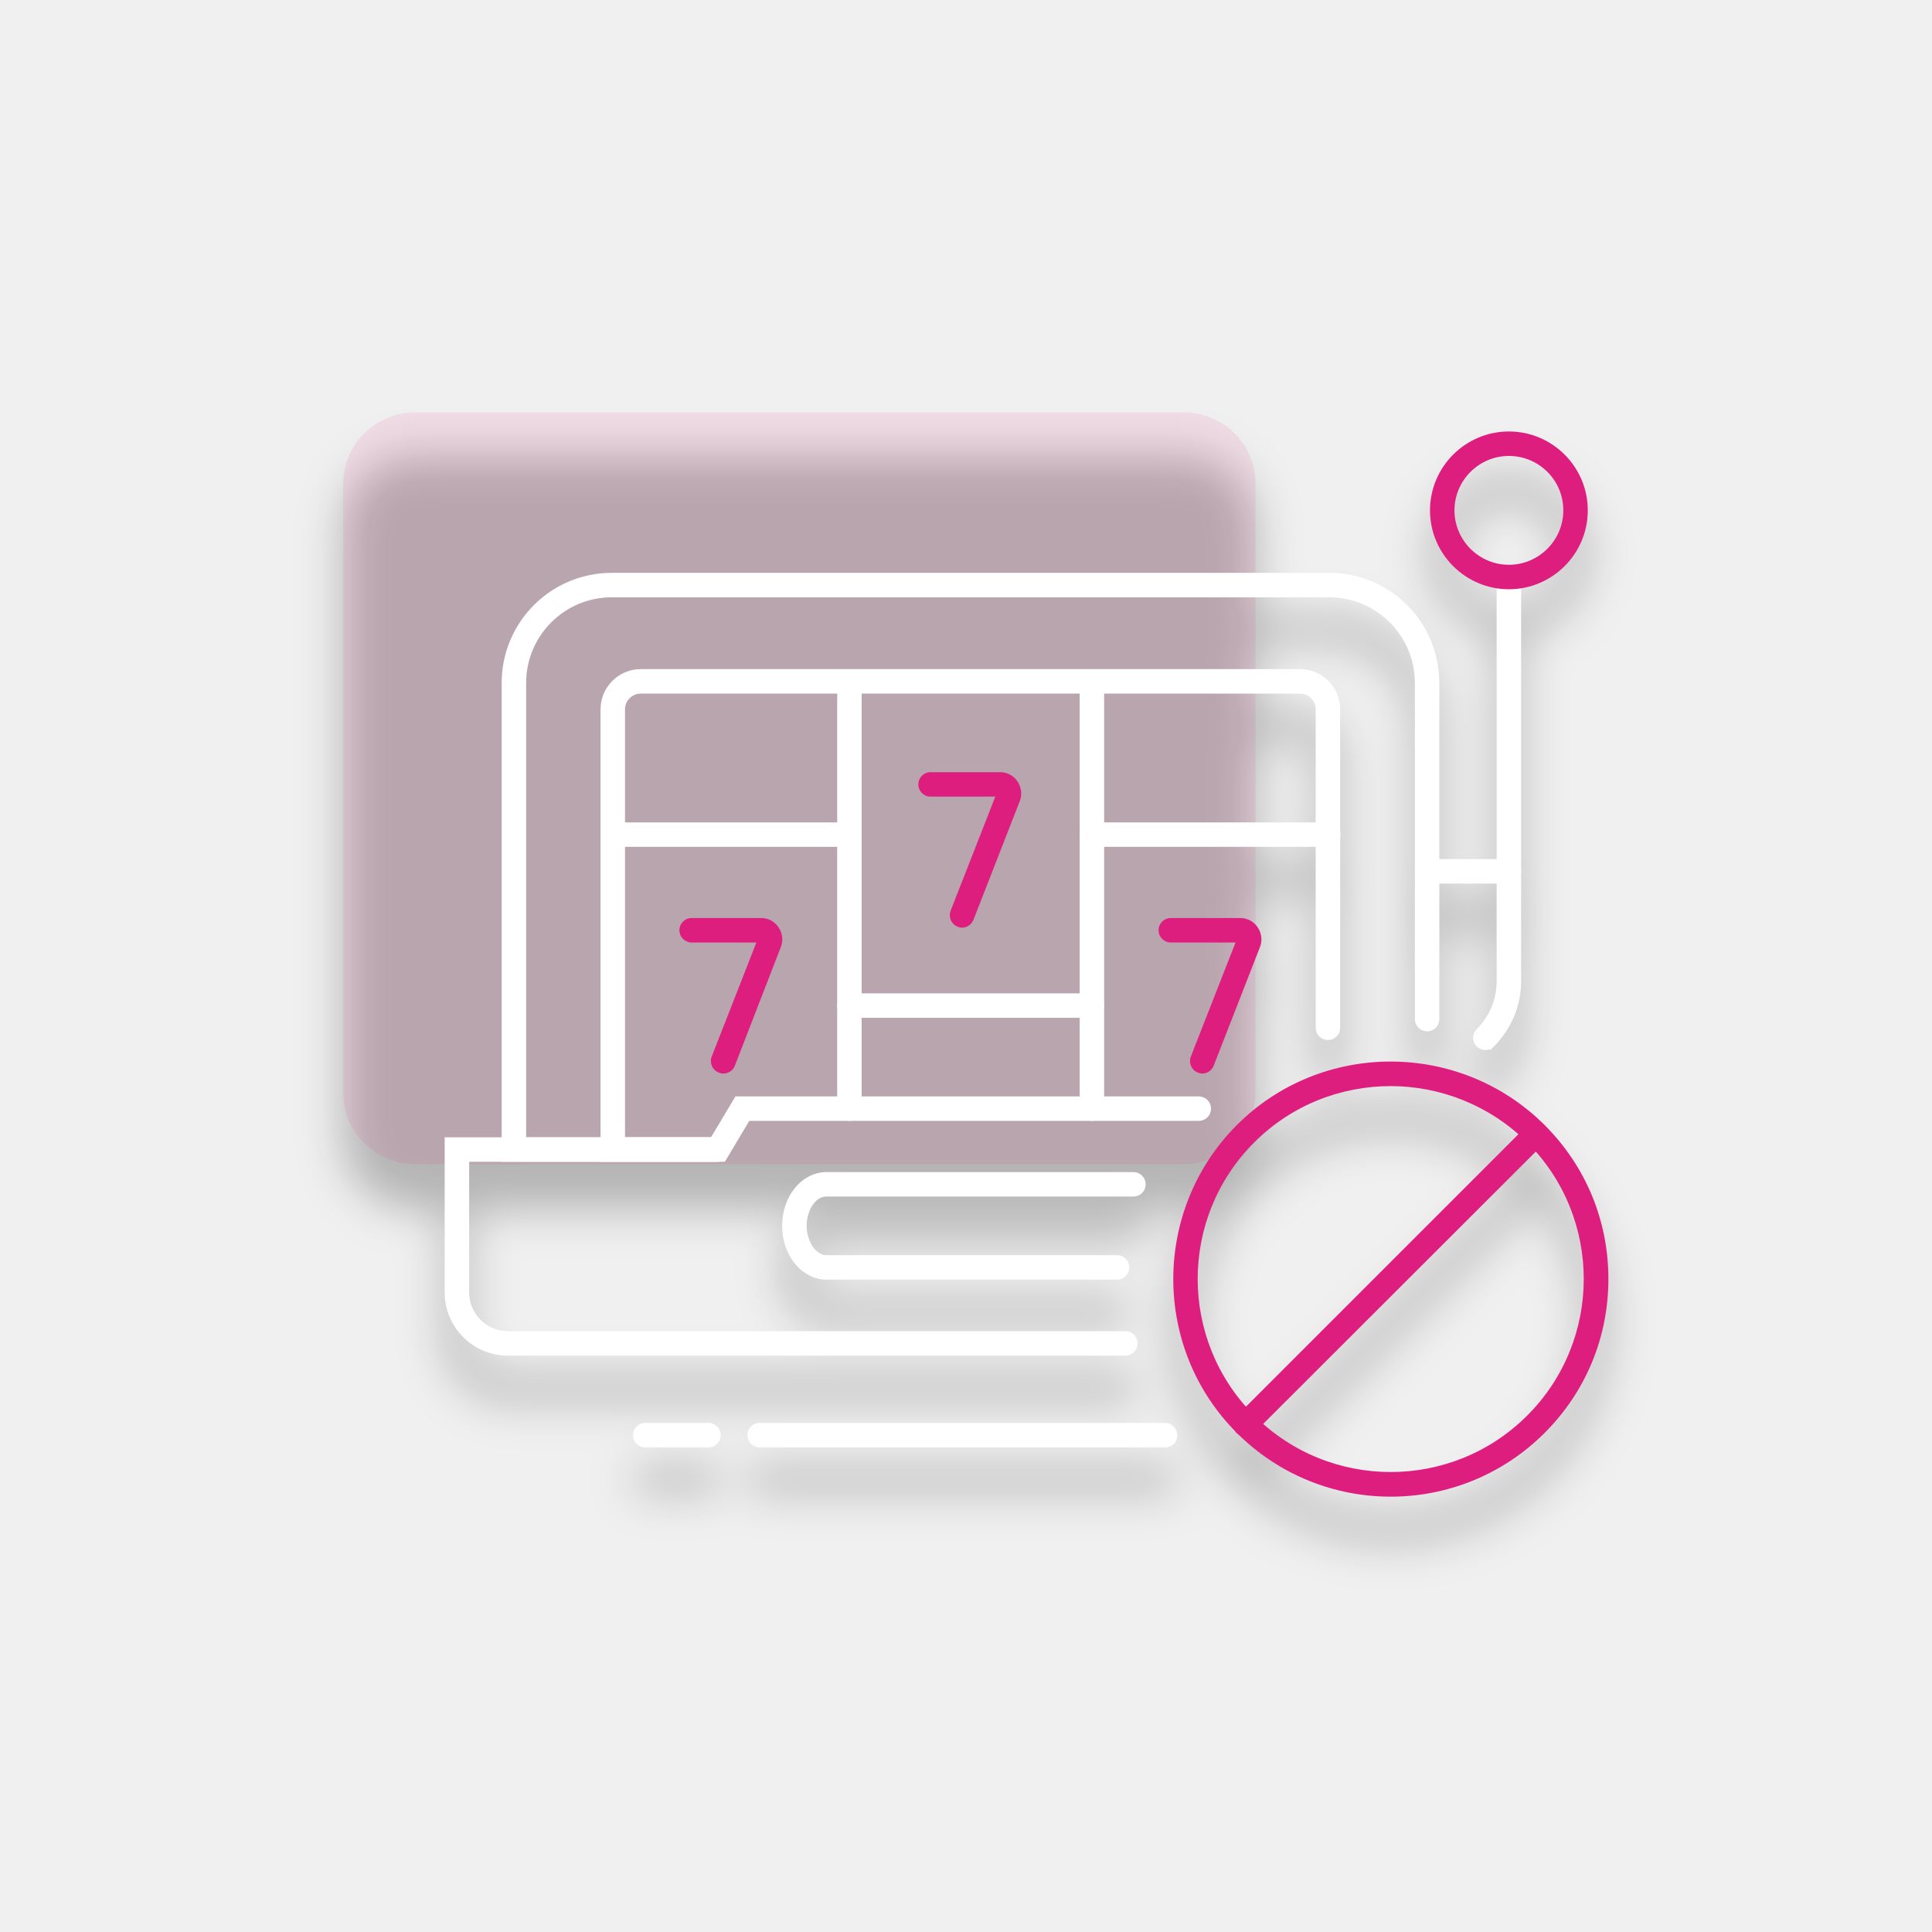
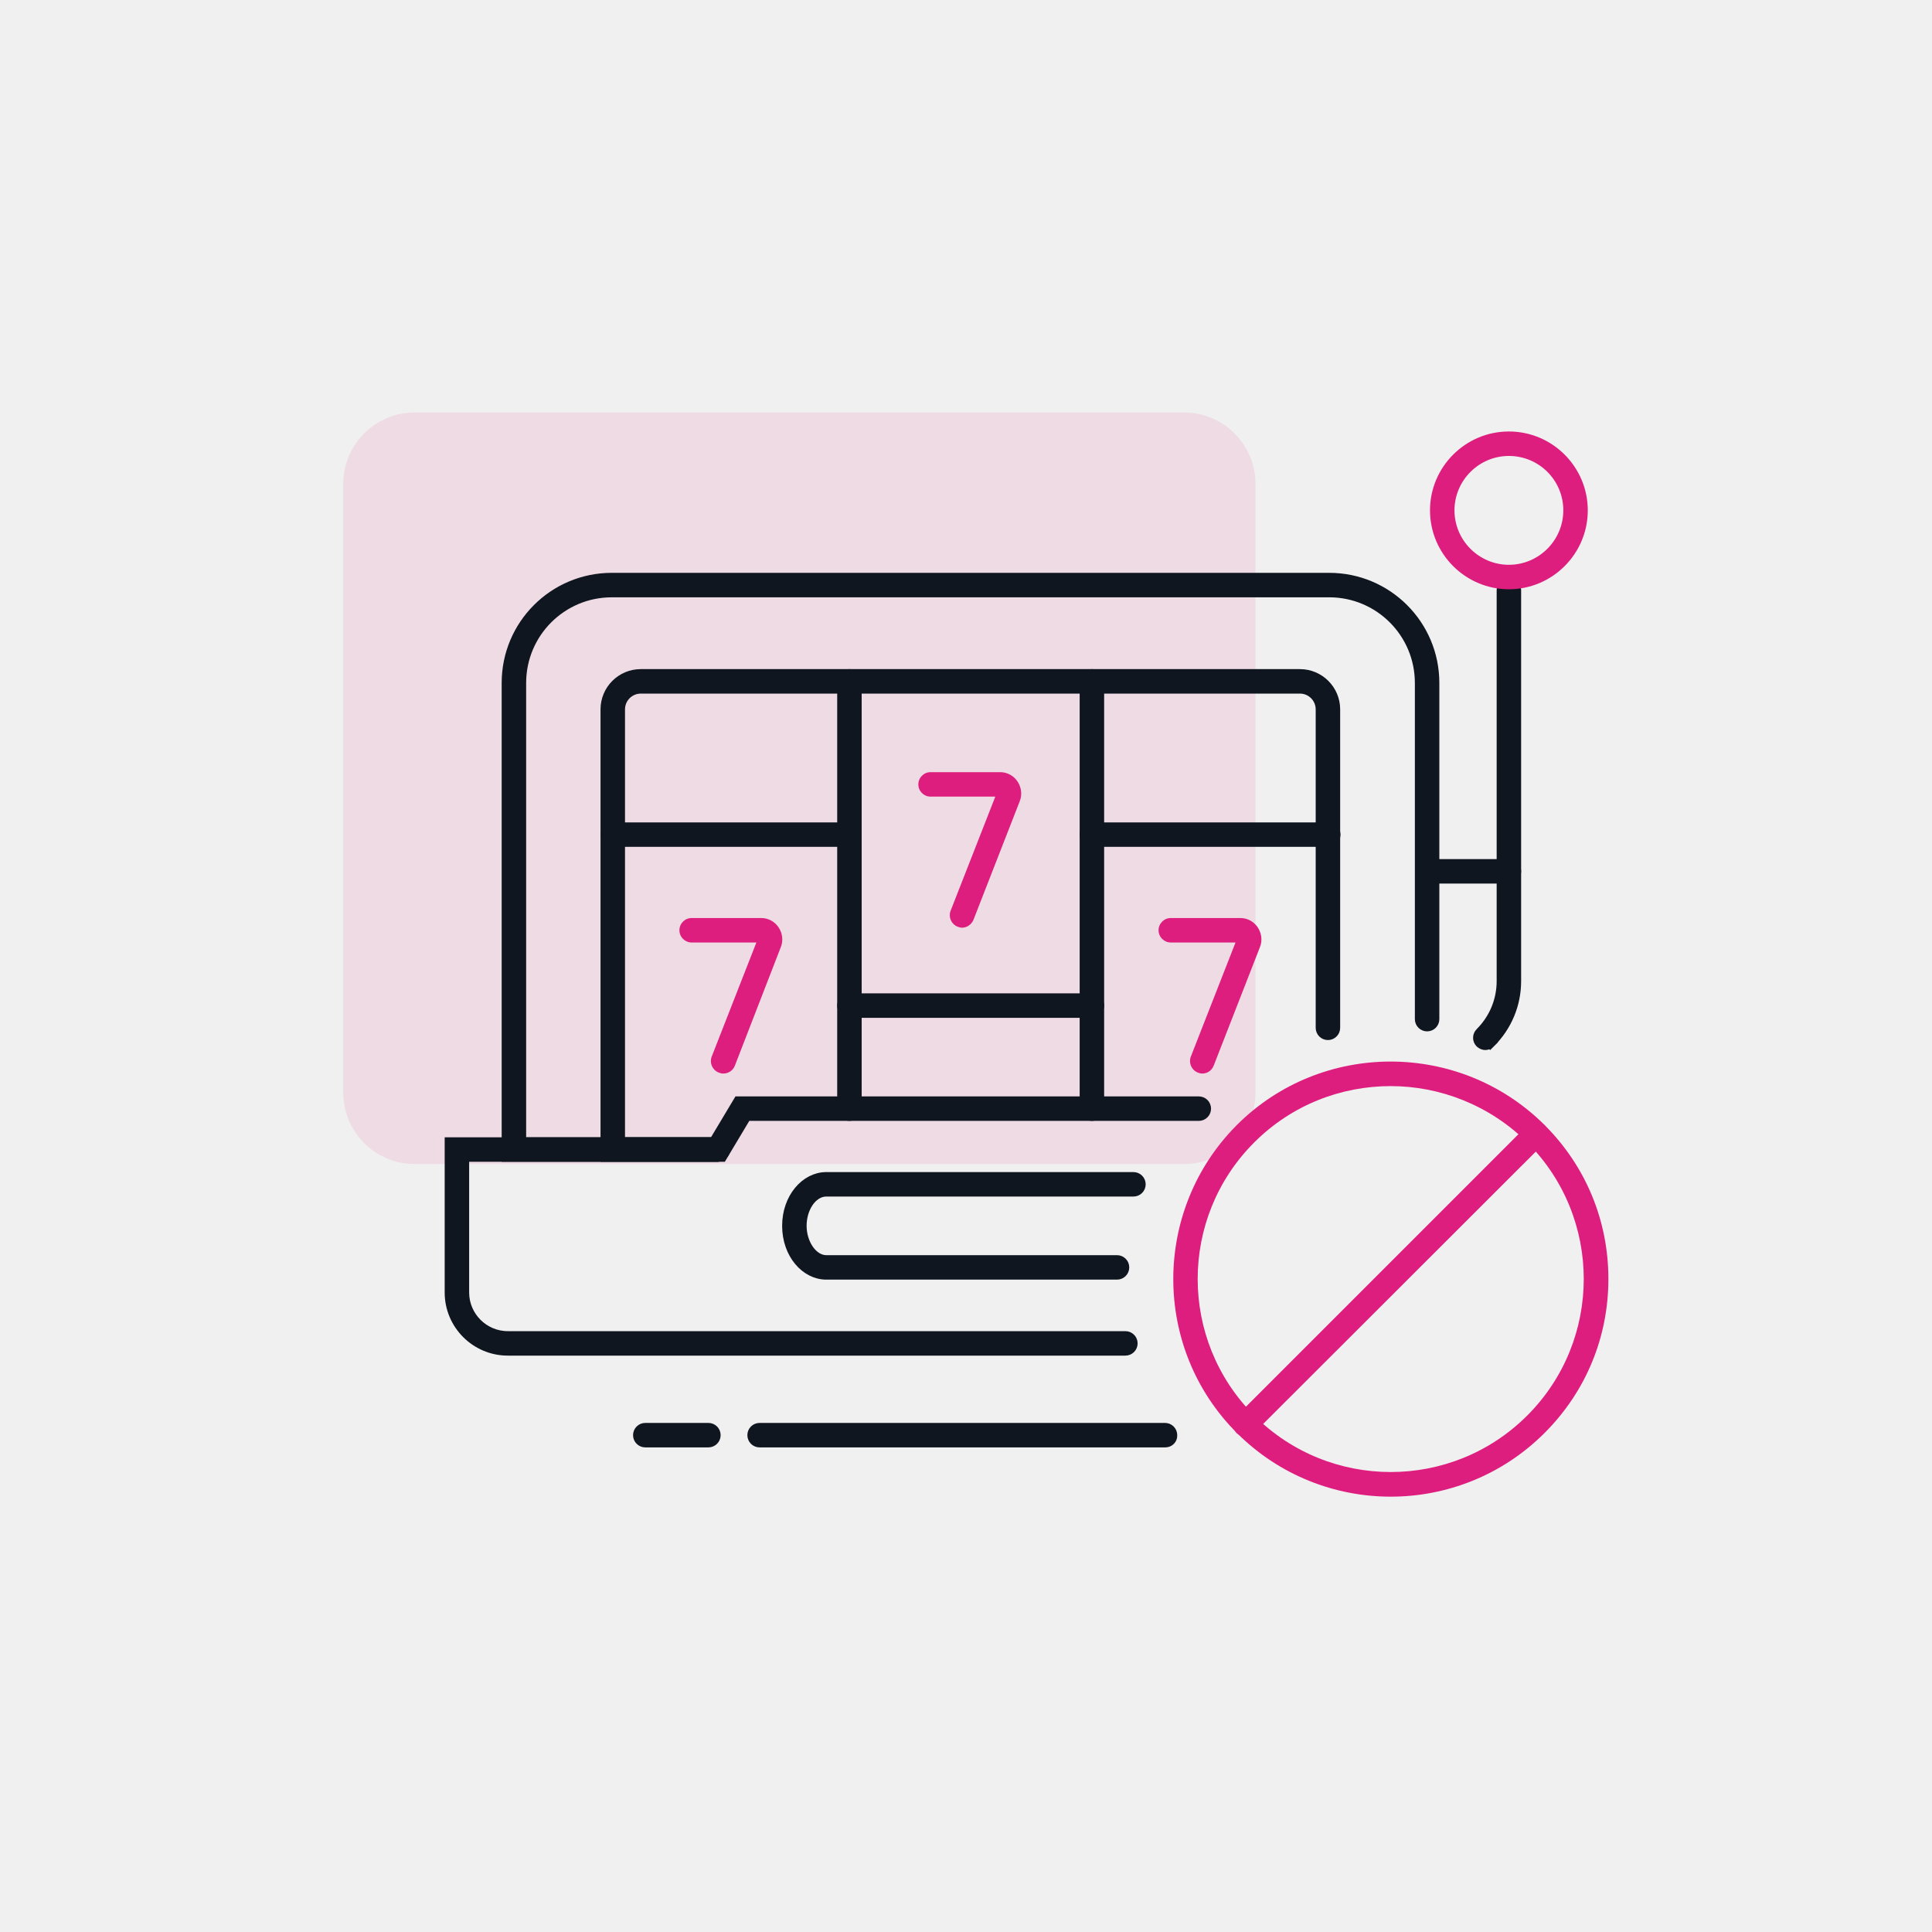
<svg xmlns="http://www.w3.org/2000/svg" width="174" height="174" viewBox="0 0 174 174" fill="none">
-   <g filter="url(#filter0_d)">
-     <path opacity="0.1" d="M106.633 104.835H37.352C33.785 104.835 30.914 101.935 30.914 98.397V43.587C30.914 40.02 33.814 37.149 37.352 37.149H106.633C110.2 37.149 113.071 40.049 113.071 43.587V98.397C113.071 101.964 110.2 104.835 106.633 104.835Z" fill="#DE1E7E" />
-     <path d="M64.641 104.132H45.682V61.509C45.682 56.304 49.895 52.091 55.1 52.091H119.712C124.917 52.091 129.13 56.304 129.13 61.509V91.785C129.13 92.118 128.861 92.387 128.528 92.387C128.195 92.387 127.926 92.118 127.926 91.785V61.509C127.926 56.97 124.251 53.295 119.712 53.295H55.1C50.561 53.295 46.886 56.97 46.886 61.509V102.428V102.928H47.386H64.641C64.974 102.928 65.243 103.197 65.243 103.53C65.243 103.842 64.965 104.132 64.641 104.132Z" fill="white" stroke="white" />
-     <path d="M40.549 116.406V102.928H64.032H64.316L64.461 102.685L66.519 99.245H107.967C108.3 99.245 108.569 99.514 108.569 99.847C108.569 100.18 108.3 100.449 107.967 100.449H67.483H67.2L67.054 100.692L64.996 104.132H42.253H41.753V104.632V116.406C41.753 118.596 43.543 120.386 45.733 120.386H101.355C101.688 120.386 101.957 120.655 101.957 120.988C101.957 121.321 101.688 121.59 101.355 121.59H45.733C42.877 121.59 40.549 119.262 40.549 116.406Z" fill="white" stroke="white" />
-     <path d="M133.777 94.069C133.636 94.069 133.492 94.017 133.337 93.885C133.108 93.645 133.112 93.274 133.348 93.037C134.601 91.784 135.292 90.121 135.292 88.363V53.157C135.292 52.824 135.561 52.555 135.894 52.555C136.227 52.555 136.496 52.824 136.496 53.157V88.363C136.496 90.433 135.679 92.394 134.206 93.867L134.56 94.221L134.206 93.867C134.06 94.014 133.894 94.069 133.777 94.069Z" fill="white" stroke="white" />
-     <path d="M135.894 79.076H128.702C128.369 79.076 128.1 78.807 128.1 78.474C128.1 78.141 128.369 77.872 128.702 77.872H135.894C136.227 77.872 136.496 78.141 136.496 78.474C136.496 78.807 136.227 79.076 135.894 79.076Z" fill="white" stroke="white" />
-     <path d="M64.641 104.132H54.585V63.887C54.585 62.162 55.985 60.762 57.71 60.762H117.073C118.798 60.762 120.198 62.162 120.198 63.887V92.568C120.198 92.901 119.929 93.17 119.596 93.17C119.263 93.17 118.994 92.901 118.994 92.568V63.887C118.994 62.828 118.132 61.966 117.073 61.966H57.71C56.651 61.966 55.789 62.828 55.789 63.887V102.428V102.928H56.289H64.641C64.974 102.928 65.243 103.197 65.243 103.53C65.243 103.842 64.965 104.132 64.641 104.132Z" fill="white" stroke="white" />
-     <path d="M76.502 100.449C76.169 100.449 75.9 100.18 75.9 99.847V61.364C75.9 61.031 76.169 60.762 76.502 60.762C76.835 60.762 77.104 61.031 77.104 61.364V99.847C77.104 100.18 76.835 100.449 76.502 100.449Z" fill="white" stroke="white" />
-     <path d="M98.339 100.449C98.006 100.449 97.737 100.18 97.737 99.847V61.364C97.737 61.031 98.006 60.762 98.339 60.762C98.672 60.762 98.941 61.031 98.941 61.364V99.847C98.941 100.18 98.672 100.449 98.339 100.449Z" fill="white" stroke="white" />
-     <path d="M100.601 114.746H74.414C72.575 114.746 70.941 112.893 70.941 110.403C70.941 107.913 72.575 106.06 74.414 106.06H102.08C102.413 106.06 102.682 106.329 102.682 106.662C102.682 106.995 102.413 107.264 102.08 107.264H74.414C73.71 107.264 73.132 107.709 72.755 108.273C72.373 108.844 72.145 109.602 72.145 110.403C72.145 111.194 72.383 111.952 72.766 112.523C73.142 113.082 73.718 113.542 74.414 113.542H100.601C100.934 113.542 101.203 113.811 101.203 114.144C101.203 114.477 100.934 114.746 100.601 114.746Z" fill="white" stroke="white" />
-     <path d="M105.524 129.253V129.265L105.525 129.277C105.539 129.587 105.289 129.855 104.951 129.855H68.411C68.078 129.855 67.809 129.586 67.809 129.253C67.809 128.92 68.078 128.651 68.411 128.651H104.922C105.255 128.651 105.524 128.92 105.524 129.253Z" fill="white" stroke="white" />
-     <path d="M63.8 129.855H58.116C57.783 129.855 57.514 129.586 57.514 129.253C57.514 128.92 57.783 128.651 58.116 128.651H63.8C64.133 128.651 64.402 128.92 64.402 129.253C64.402 129.586 64.133 129.855 63.8 129.855Z" fill="white" stroke="white" />
-     <path d="M76.502 75.77H55.216C54.883 75.77 54.614 75.501 54.614 75.168C54.614 74.835 54.883 74.566 55.216 74.566H76.502C76.835 74.566 77.104 74.835 77.104 75.168C77.104 75.501 76.835 75.77 76.502 75.77Z" fill="white" stroke="white" />
-     <path d="M119.625 75.77H98.339C98.006 75.77 97.737 75.501 97.737 75.168C97.737 74.835 98.006 74.566 98.339 74.566H119.625C119.958 74.566 120.227 74.835 120.227 75.168C120.227 75.501 119.958 75.77 119.625 75.77Z" fill="white" stroke="white" />
-     <path d="M98.339 91.169H76.502C76.169 91.169 75.9 90.9 75.9 90.567C75.9 90.234 76.169 89.965 76.502 89.965H98.339C98.672 89.965 98.941 90.234 98.941 90.567C98.941 90.9 98.672 91.169 98.339 91.169Z" fill="white" stroke="white" />
-     <path d="M65.134 96.686C64.989 96.686 64.873 96.657 64.728 96.599C64.148 96.367 63.887 95.729 64.09 95.178L68.121 84.883H62.292C61.683 84.883 61.19 84.39 61.19 83.781C61.19 83.172 61.683 82.679 62.292 82.679H68.556C69.194 82.679 69.774 82.998 70.122 83.52C70.47 84.042 70.557 84.709 70.325 85.289L66.178 95.99C66.004 96.425 65.598 96.686 65.134 96.686Z" fill="#DE1E7E" />
-     <path d="M108.286 96.686C108.141 96.686 108.025 96.657 107.88 96.599C107.3 96.367 107.039 95.729 107.242 95.178L111.273 84.883H105.444C104.835 84.883 104.342 84.39 104.342 83.781C104.342 83.172 104.835 82.679 105.444 82.679H111.708C112.346 82.679 112.926 82.998 113.274 83.52C113.622 84.042 113.709 84.709 113.477 85.289L109.301 95.99C109.127 96.425 108.721 96.686 108.286 96.686Z" fill="#DE1E7E" />
-     <path d="M86.652 83.549C86.507 83.549 86.391 83.52 86.246 83.462C85.666 83.23 85.405 82.592 85.608 82.041L89.639 71.746H83.81C83.201 71.746 82.708 71.253 82.708 70.644C82.708 70.035 83.201 69.542 83.81 69.542H90.074C90.712 69.542 91.292 69.861 91.64 70.383C91.988 70.905 92.075 71.572 91.843 72.152L87.667 82.853C87.493 83.259 87.087 83.549 86.652 83.549Z" fill="#DE1E7E" />
-     <path d="M125.251 134.792C120.234 134.792 115.217 132.878 111.389 129.05C103.762 121.423 103.762 108.982 111.389 101.326C119.016 93.699 131.457 93.699 139.113 101.326C142.825 105.038 144.855 109.939 144.855 115.188C144.855 120.437 142.825 125.338 139.113 129.05C135.285 132.878 130.268 134.792 125.251 134.792ZM125.251 97.817C120.785 97.817 116.348 99.499 112.955 102.892C106.169 109.678 106.169 120.698 112.955 127.484C119.741 134.27 130.761 134.27 137.547 127.484C144.333 120.698 144.333 109.678 137.547 102.892C134.154 99.528 129.688 97.817 125.251 97.817Z" fill="#DE1E7E" />
-     <path d="M112.172 129.398C111.882 129.398 111.621 129.282 111.389 129.079C110.954 128.644 110.954 127.948 111.389 127.513L137.547 101.355C137.982 100.92 138.678 100.92 139.113 101.355C139.548 101.79 139.548 102.486 139.113 102.921L112.955 129.05C112.723 129.282 112.462 129.398 112.172 129.398Z" fill="#DE1E7E" />
-     <path d="M135.894 53.07C131.979 53.07 128.789 49.88 128.789 45.965C128.789 42.05 131.979 38.86 135.894 38.86C139.809 38.86 142.999 42.05 142.999 45.965C142.999 49.88 139.809 53.07 135.894 53.07ZM135.894 41.064C133.197 41.064 130.993 43.268 130.993 45.965C130.993 48.662 133.197 50.866 135.894 50.866C138.591 50.866 140.795 48.662 140.795 45.965C140.795 43.239 138.591 41.064 135.894 41.064Z" fill="#DE1E7E" />
-   </g>
-   <defs>
-     <filter id="filter0_d" x="-4" y="0" width="182" height="182" filterUnits="userSpaceOnUse" color-interpolation-filters="sRGB">
-       <feFlood flood-opacity="0" result="BackgroundImageFix" />
-       <feColorMatrix in="SourceAlpha" type="matrix" values="0 0 0 0 0 0 0 0 0 0 0 0 0 0 0 0 0 0 127 0" />
-       <feOffset dy="4" />
-       <feGaussianBlur stdDeviation="2" />
-       <feColorMatrix type="matrix" values="0 0 0 0 0 0 0 0 0 0 0 0 0 0 0 0 0 0 0.25 0" />
-       <feBlend mode="normal" in2="BackgroundImageFix" result="effect1_dropShadow" />
-       <feBlend mode="normal" in="SourceGraphic" in2="effect1_dropShadow" result="shape" />
-     </filter>
-   </defs>
+   <path opacity="0.1" d="M106.633 104.835H37.352C33.785 104.835 30.914 101.935 30.914 98.397V43.587C30.914 40.02 33.814 37.149 37.352 37.149H106.633C110.2 37.149 113.071 40.049 113.071 43.587V98.397C113.071 101.964 110.2 104.835 106.633 104.835Z" fill="#DE1E7E" />
+   <path d="M64.641 104.132H45.682V61.509C45.682 56.304 49.895 52.091 55.1 52.091H119.712C124.917 52.091 129.13 56.304 129.13 61.509V91.785C129.13 92.118 128.861 92.387 128.528 92.387C128.195 92.387 127.926 92.118 127.926 91.785V61.509C127.926 56.97 124.251 53.295 119.712 53.295H55.1C50.561 53.295 46.886 56.97 46.886 61.509V102.428V102.928H47.386H64.641C64.974 102.928 65.243 103.197 65.243 103.53C65.243 103.842 64.965 104.132 64.641 104.132Z" fill="#0F161F" stroke="#0F161F" />
+   <path d="M40.549 116.406V102.928H64.032H64.316L64.461 102.685L66.52 99.245H107.967C108.3 99.245 108.569 99.514 108.569 99.847C108.569 100.18 108.3 100.449 107.967 100.449H67.483H67.2L67.054 100.692L64.996 104.132H42.253H41.753V104.632V116.406C41.753 118.596 43.543 120.386 45.733 120.386H101.355C101.688 120.386 101.957 120.655 101.957 120.988C101.957 121.321 101.688 121.59 101.355 121.59H45.733C42.877 121.59 40.549 119.262 40.549 116.406Z" fill="#0F161F" stroke="#0F161F" />
+   <path d="M133.777 94.069C133.636 94.069 133.492 94.017 133.337 93.885C133.108 93.645 133.112 93.274 133.348 93.037C134.601 91.784 135.292 90.121 135.292 88.363V53.157C135.292 52.824 135.561 52.555 135.894 52.555C136.227 52.555 136.496 52.824 136.496 53.157V88.363C136.496 90.433 135.68 92.394 134.207 93.867L134.56 94.221L134.207 93.867C134.06 94.014 133.895 94.069 133.777 94.069Z" fill="#0F161F" stroke="#0F161F" />
+   <path d="M135.894 79.076H128.702C128.369 79.076 128.1 78.807 128.1 78.474C128.1 78.141 128.369 77.872 128.702 77.872H135.894C136.227 77.872 136.496 78.141 136.496 78.474C136.496 78.807 136.227 79.076 135.894 79.076Z" fill="#0F161F" stroke="#0F161F" />
+   <path d="M64.641 104.132H54.585V63.887C54.585 62.162 55.985 60.762 57.71 60.762H117.073C118.798 60.762 120.198 62.162 120.198 63.887V92.568C120.198 92.901 119.929 93.17 119.596 93.17C119.263 93.17 118.994 92.901 118.994 92.568V63.887C118.994 62.828 118.132 61.966 117.073 61.966H57.71C56.651 61.966 55.789 62.828 55.789 63.887V102.428V102.928H56.289H64.641C64.974 102.928 65.243 103.197 65.243 103.53C65.243 103.842 64.965 104.132 64.641 104.132Z" fill="#0F161F" stroke="#0F161F" />
+   <path d="M76.502 100.449C76.169 100.449 75.9 100.18 75.9 99.847V61.364C75.9 61.031 76.169 60.762 76.502 60.762C76.835 60.762 77.104 61.031 77.104 61.364V99.847C77.104 100.18 76.835 100.449 76.502 100.449Z" fill="#0F161F" stroke="#0F161F" />
+   <path d="M98.339 100.449C98.006 100.449 97.737 100.18 97.737 99.847V61.364C97.737 61.031 98.006 60.762 98.339 60.762C98.672 60.762 98.941 61.031 98.941 61.364V99.847C98.941 100.18 98.672 100.449 98.339 100.449Z" fill="#0F161F" stroke="#0F161F" />
+   <path d="M100.601 114.746H74.414C72.575 114.746 70.941 112.893 70.941 110.403C70.941 107.913 72.575 106.06 74.414 106.06H102.08C102.413 106.06 102.682 106.329 102.682 106.662C102.682 106.995 102.413 107.264 102.08 107.264H74.414C73.71 107.264 73.133 107.709 72.755 108.273C72.373 108.844 72.145 109.602 72.145 110.403C72.145 111.194 72.383 111.952 72.766 112.523C73.142 113.082 73.718 113.542 74.414 113.542H100.601C100.934 113.542 101.203 113.811 101.203 114.144C101.203 114.477 100.934 114.746 100.601 114.746Z" fill="#0F161F" stroke="#0F161F" />
+   <path d="M105.524 129.253V129.265L105.525 129.277C105.539 129.587 105.289 129.855 104.951 129.855H68.411C68.078 129.855 67.809 129.586 67.809 129.253C67.809 128.92 68.078 128.651 68.411 128.651H104.922C105.255 128.651 105.524 128.92 105.524 129.253Z" fill="#0F161F" stroke="#0F161F" />
+   <path d="M63.8 129.855H58.116C57.783 129.855 57.514 129.586 57.514 129.253C57.514 128.92 57.783 128.651 58.116 128.651H63.8C64.133 128.651 64.402 128.92 64.402 129.253C64.402 129.586 64.133 129.855 63.8 129.855Z" fill="#0F161F" stroke="#0F161F" />
+   <path d="M76.502 75.77H55.216C54.883 75.77 54.614 75.501 54.614 75.168C54.614 74.835 54.883 74.566 55.216 74.566H76.502C76.835 74.566 77.104 74.835 77.104 75.168C77.104 75.501 76.835 75.77 76.502 75.77Z" fill="#0F161F" stroke="#0F161F" />
+   <path d="M119.625 75.77H98.339C98.006 75.77 97.737 75.501 97.737 75.168C97.737 74.835 98.006 74.566 98.339 74.566H119.625C119.958 74.566 120.227 74.835 120.227 75.168C120.227 75.501 119.958 75.77 119.625 75.77Z" fill="#0F161F" stroke="#0F161F" />
+   <path d="M98.339 91.169H76.502C76.169 91.169 75.9 90.9 75.9 90.567C75.9 90.234 76.169 89.965 76.502 89.965H98.339C98.672 89.965 98.941 90.234 98.941 90.567C98.941 90.9 98.672 91.169 98.339 91.169Z" fill="#0F161F" stroke="#0F161F" />
+   <path d="M65.134 96.686C64.989 96.686 64.873 96.657 64.728 96.599C64.148 96.367 63.887 95.729 64.09 95.178L68.121 84.883H62.292C61.683 84.883 61.19 84.39 61.19 83.781C61.19 83.172 61.683 82.679 62.292 82.679H68.556C69.194 82.679 69.774 82.998 70.122 83.52C70.47 84.042 70.557 84.709 70.325 85.289L66.178 95.99C66.004 96.425 65.598 96.686 65.134 96.686Z" fill="#DE1E7E" />
+   <path d="M108.286 96.686C108.141 96.686 108.025 96.657 107.88 96.599C107.3 96.367 107.039 95.729 107.242 95.178L111.273 84.883H105.444C104.835 84.883 104.342 84.39 104.342 83.781C104.342 83.172 104.835 82.679 105.444 82.679H111.708C112.346 82.679 112.926 82.998 113.274 83.52C113.622 84.042 113.709 84.709 113.477 85.289L109.301 95.99C109.127 96.425 108.721 96.686 108.286 96.686Z" fill="#DE1E7E" />
+   <path d="M86.652 83.549C86.507 83.549 86.391 83.52 86.246 83.462C85.666 83.23 85.405 82.592 85.608 82.041L89.639 71.746H83.81C83.201 71.746 82.708 71.253 82.708 70.644C82.708 70.035 83.201 69.542 83.81 69.542H90.074C90.712 69.542 91.292 69.861 91.64 70.383C91.988 70.905 92.075 71.572 91.843 72.152L87.667 82.853C87.493 83.259 87.087 83.549 86.652 83.549Z" fill="#DE1E7E" />
+   <path d="M125.251 134.792C120.234 134.792 115.217 132.878 111.389 129.05C103.762 121.423 103.762 108.982 111.389 101.326C119.016 93.699 131.457 93.699 139.113 101.326C142.825 105.038 144.855 109.939 144.855 115.188C144.855 120.437 142.825 125.338 139.113 129.05C135.285 132.878 130.268 134.792 125.251 134.792ZM125.251 97.817C120.785 97.817 116.348 99.499 112.955 102.892C106.169 109.678 106.169 120.698 112.955 127.484C119.741 134.27 130.761 134.27 137.547 127.484C144.333 120.698 144.333 109.678 137.547 102.892C134.154 99.528 129.688 97.817 125.251 97.817Z" fill="#DE1E7E" />
+   <path d="M112.172 129.398C111.882 129.398 111.621 129.282 111.389 129.079C110.954 128.644 110.954 127.948 111.389 127.513L137.547 101.355C137.982 100.92 138.678 100.92 139.113 101.355C139.548 101.79 139.548 102.486 139.113 102.921L112.955 129.05C112.723 129.282 112.462 129.398 112.172 129.398Z" fill="#DE1E7E" />
+   <path d="M135.894 53.07C131.979 53.07 128.789 49.88 128.789 45.965C128.789 42.05 131.979 38.86 135.894 38.86C139.809 38.86 142.999 42.05 142.999 45.965C142.999 49.88 139.809 53.07 135.894 53.07ZM135.894 41.064C133.197 41.064 130.993 43.268 130.993 45.965C130.993 48.662 133.197 50.866 135.894 50.866C138.591 50.866 140.795 48.662 140.795 45.965C140.795 43.239 138.591 41.064 135.894 41.064Z" fill="#DE1E7E" />
</svg>
